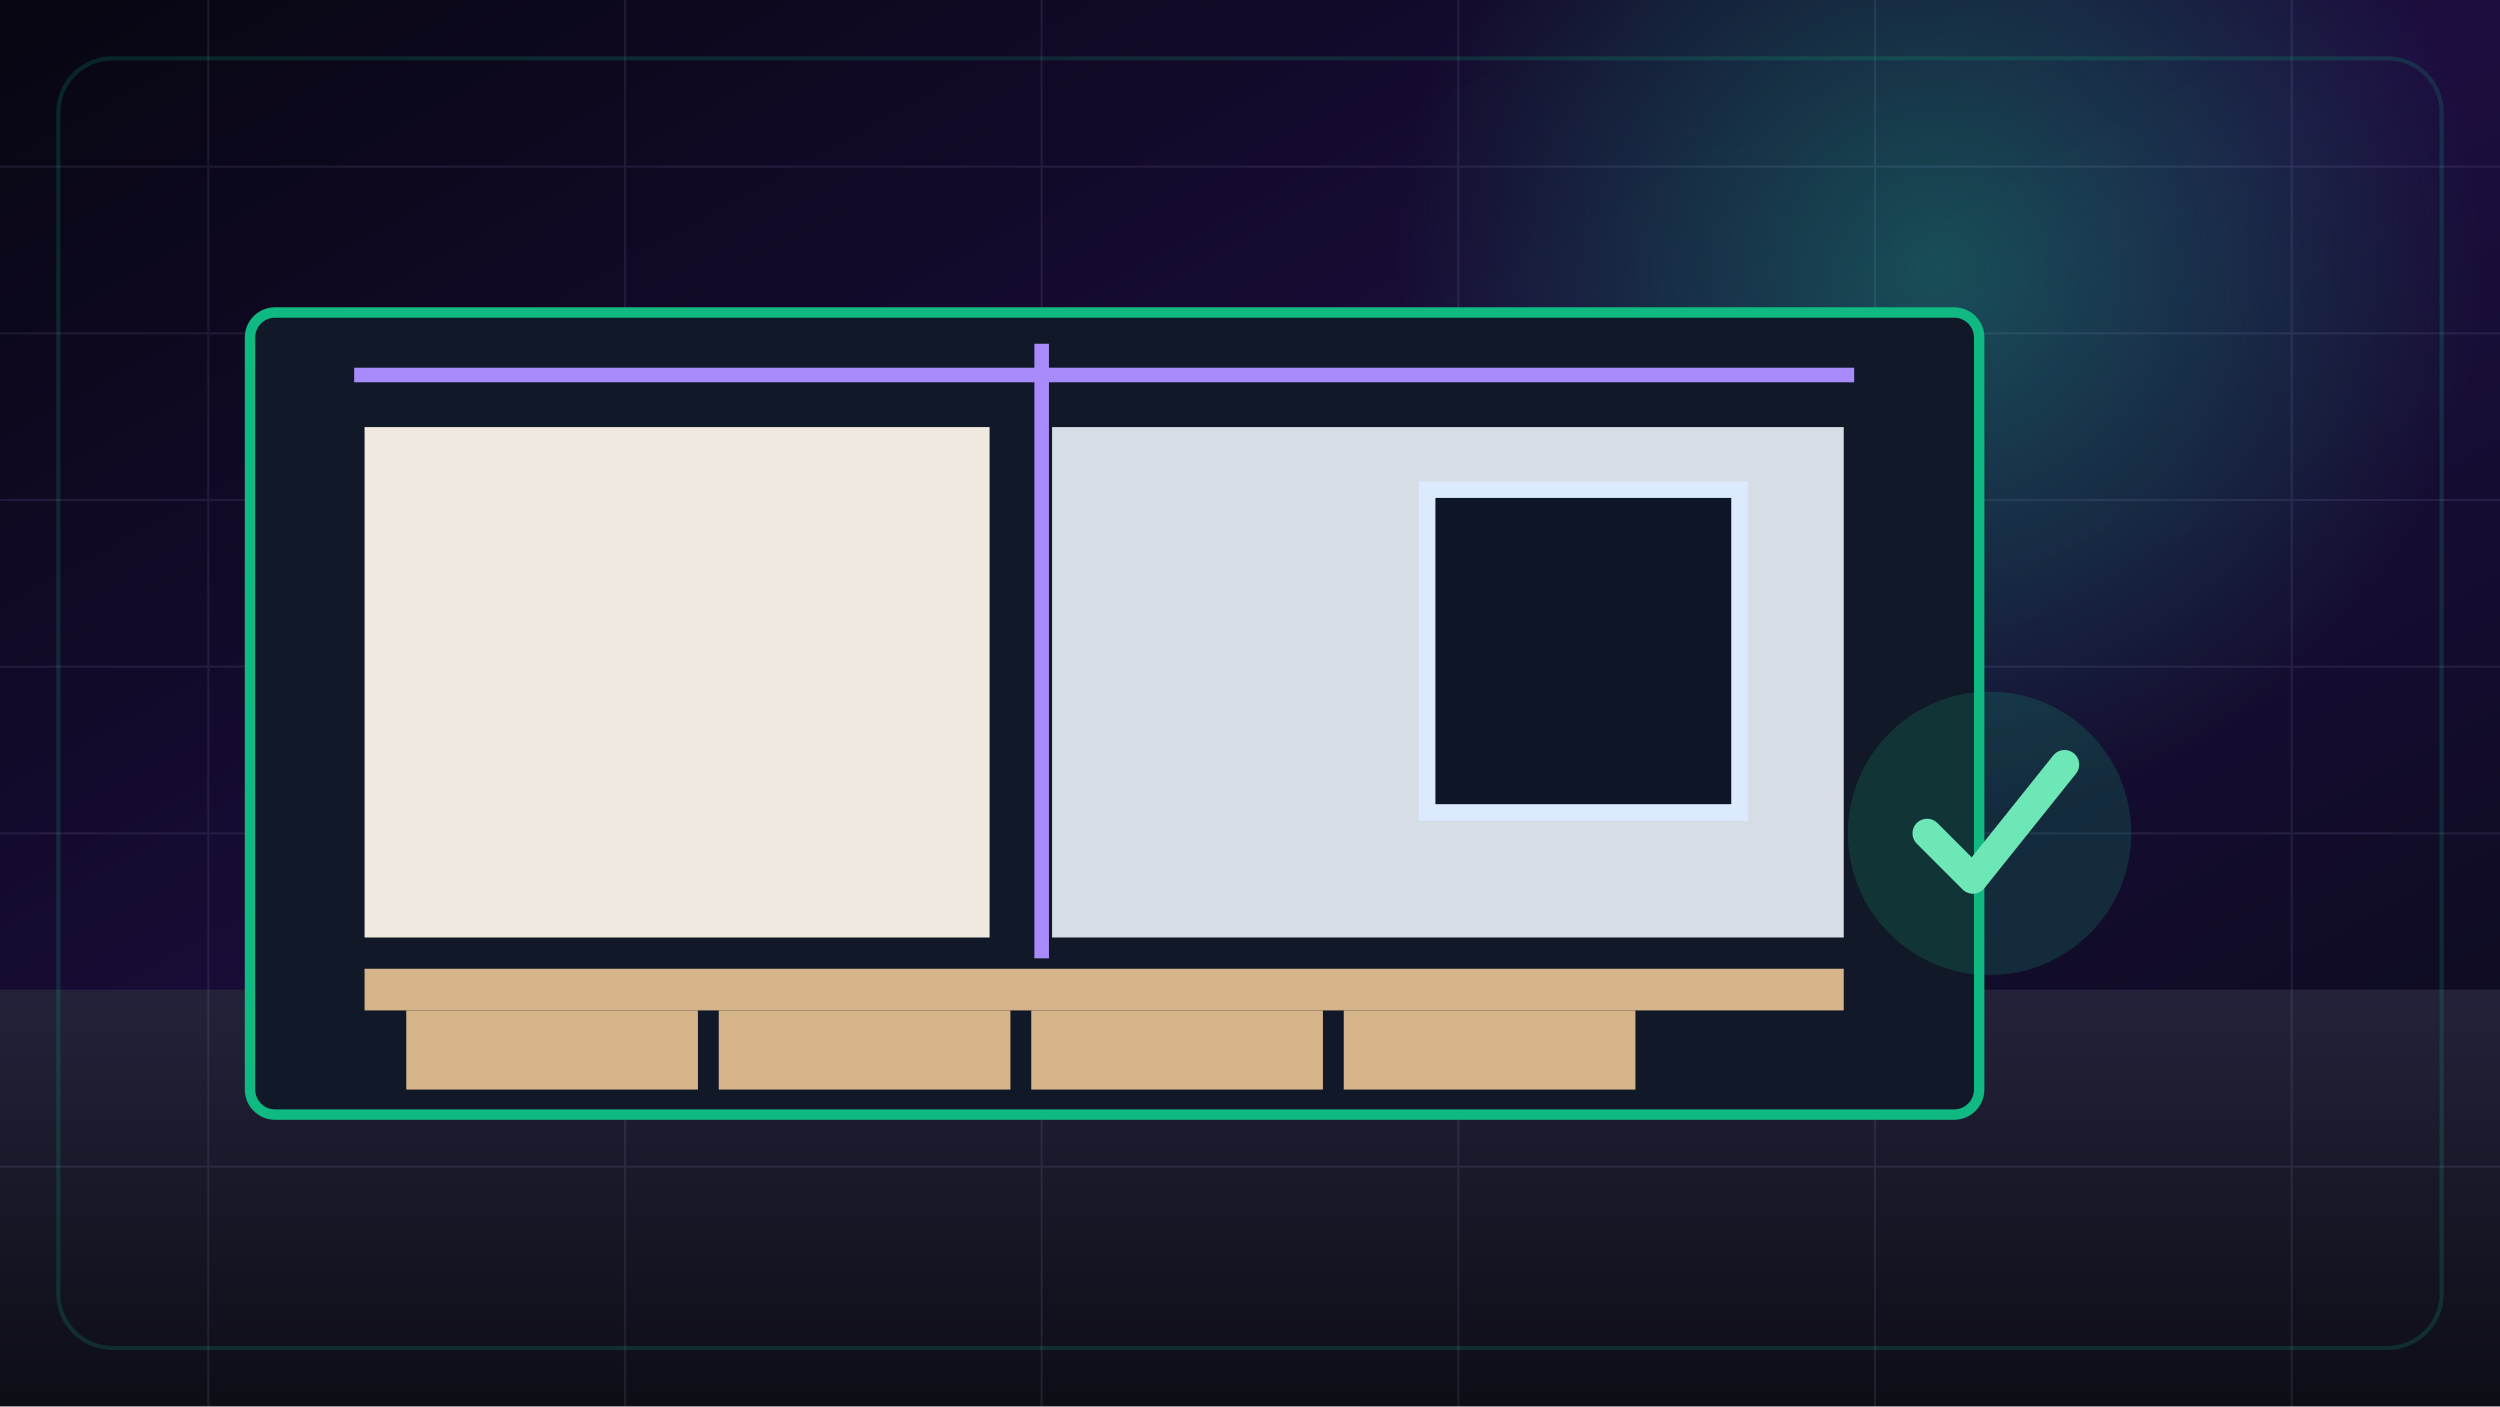
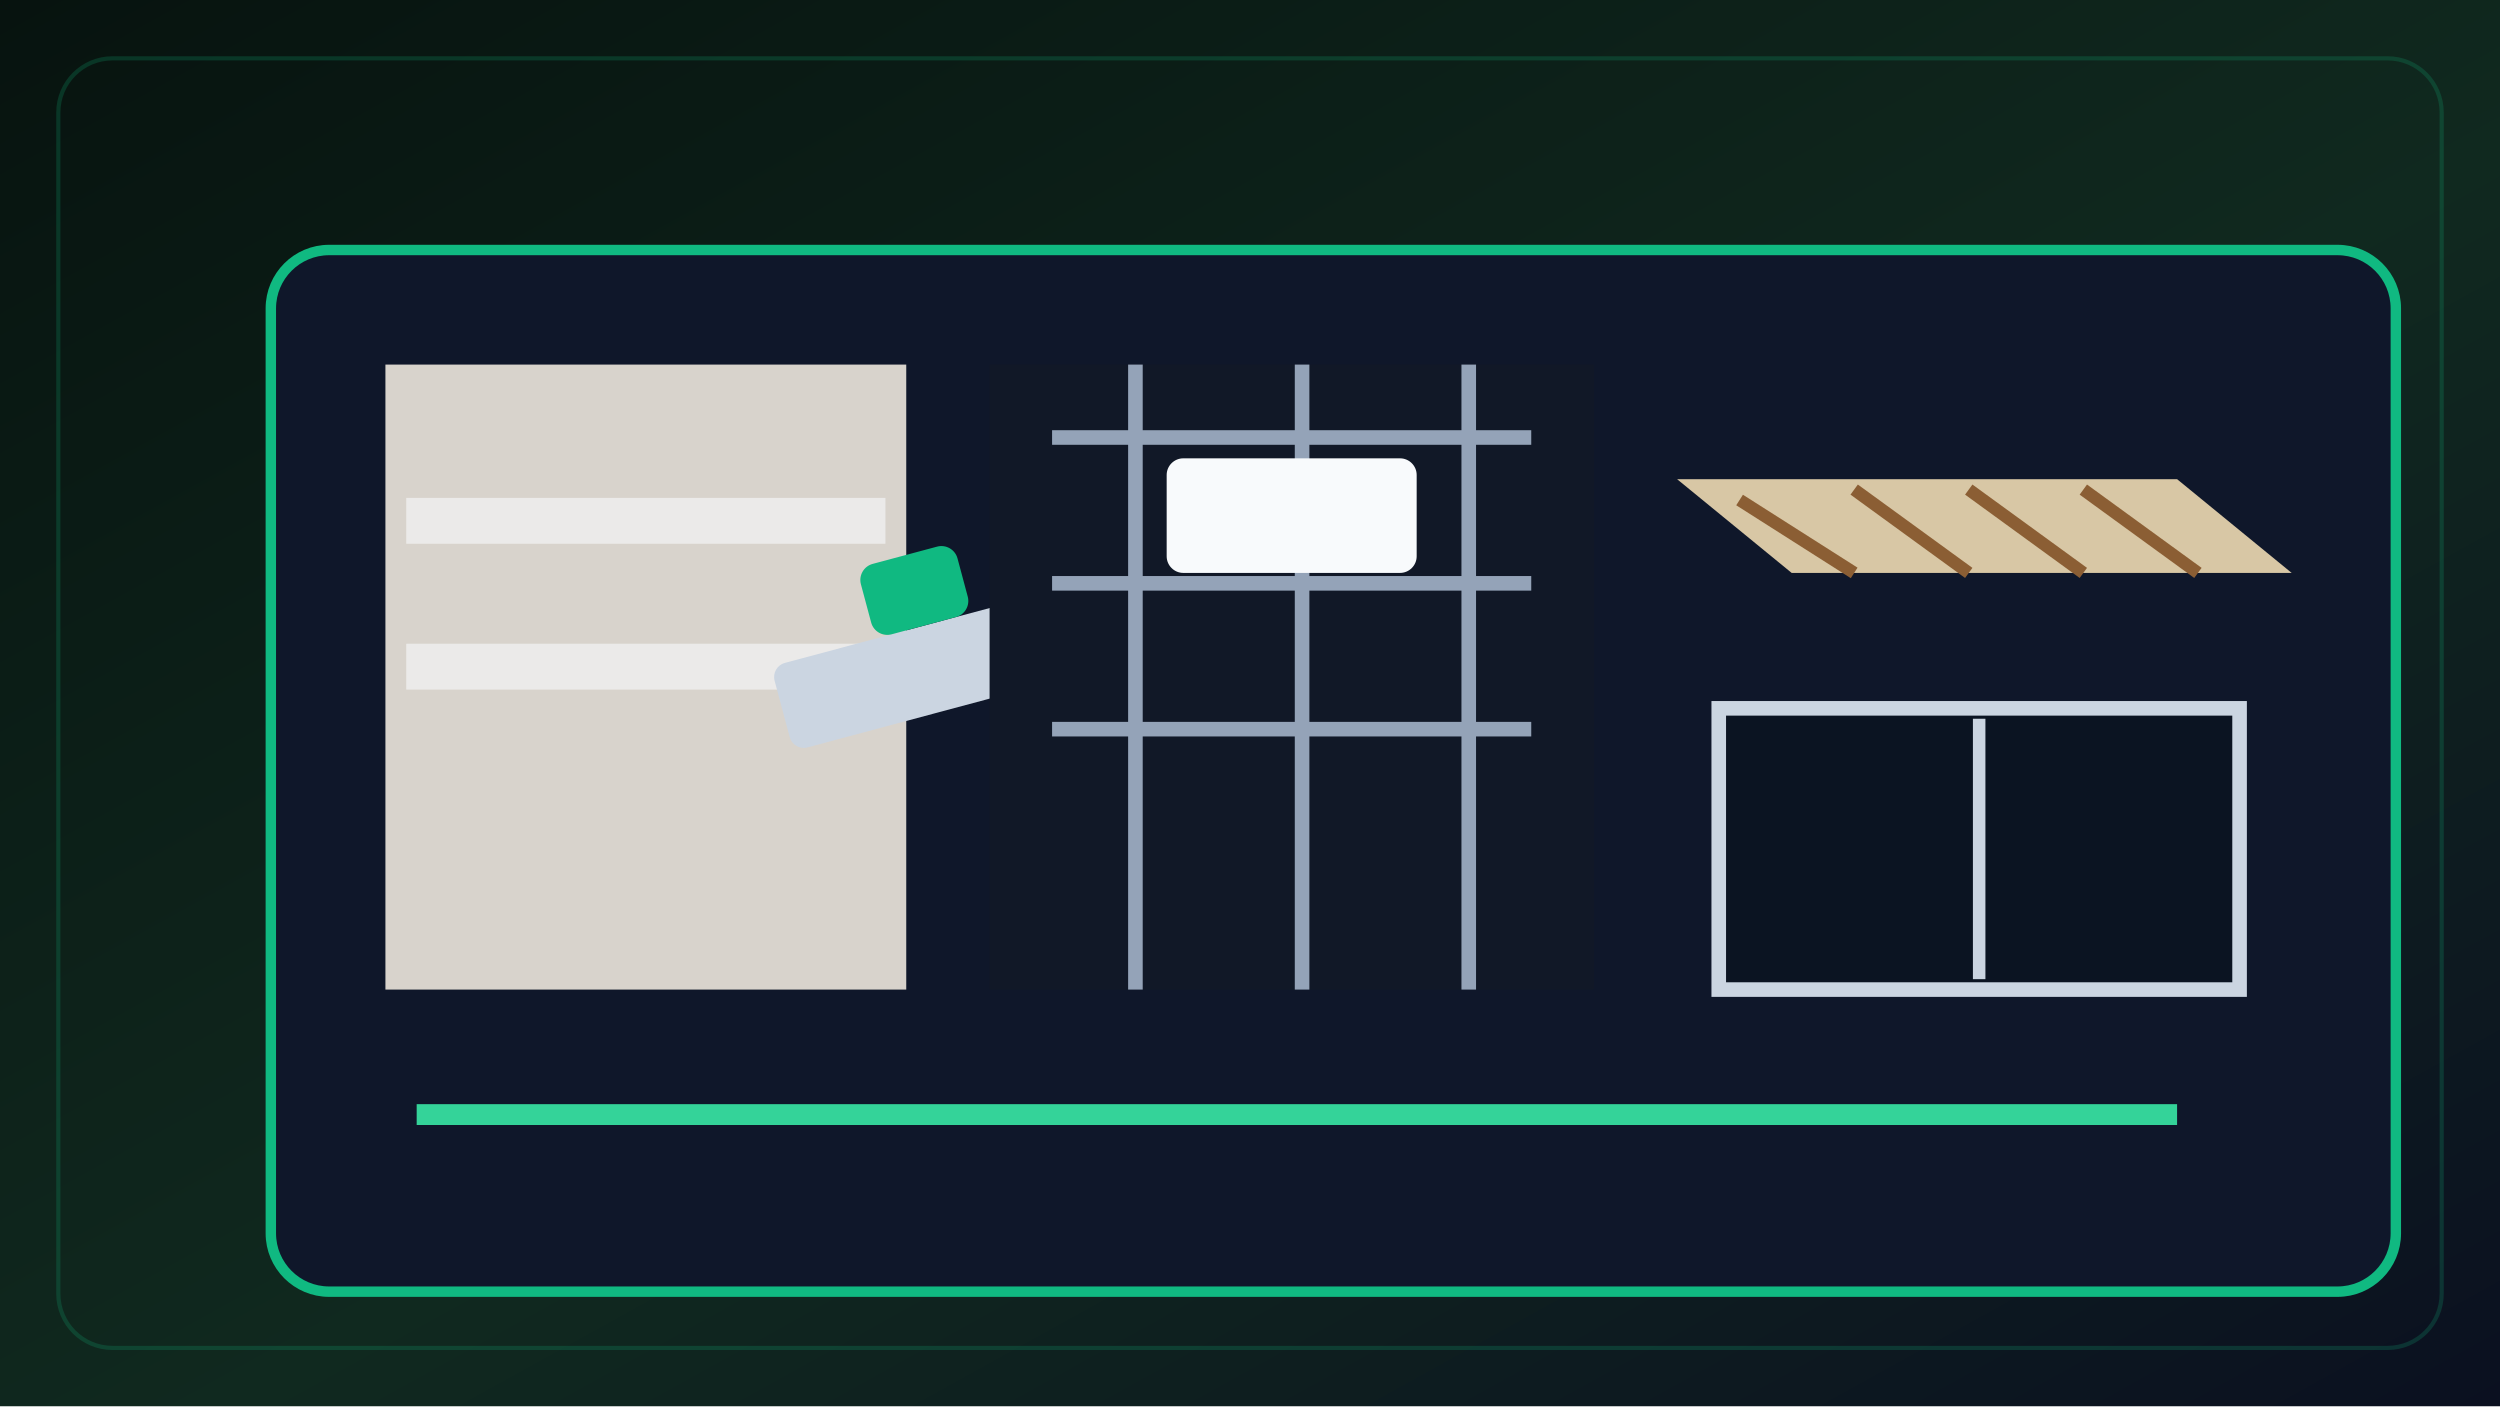
- <svg xmlns="http://www.w3.org/2000/svg" viewBox="0 0 1200 675" width="1200" height="675">
+ <svg xmlns="http://www.w3.org/2000/svg" viewBox="0 0 1200 675">
  <defs>
-     <linearGradient id="bg" x1="0" y1="0" x2="1" y2="1">
-       <stop stop-color="#070611" />
-       <stop offset=".5" stop-color="#1d0d3f" />
-       <stop offset="1" stop-color="#080b17" />
+     <linearGradient id="b" x1="0" y1="0" x2="1" y2="1">
+       <stop stop-color="#07130f" />
+       <stop offset=".55" stop-color="#10291f" />
+       <stop offset="1" stop-color="#0b1020" />
    </linearGradient>
-     <linearGradient id="floor" x1="0" y1="0" x2="0" y2="1">
-       <stop stop-color="#24223a" />
-       <stop offset="1" stop-color="#0d0d16" />
-     </linearGradient>
-     <radialGradient id="halo">
-       <stop stop-color="#10b981" stop-opacity=".38" />
-       <stop offset="1" stop-color="#10b981" stop-opacity="0" />
-     </radialGradient>
  </defs>
-   <rect width="1200" height="675" fill="url(#bg)" />
-   <circle cx="930" cy="130" r="260" fill="url(#halo)" />
-   <rect y="475" width="1200" height="200" fill="url(#floor)" />
-   <g opacity=".1" stroke="#c4b5fd">
-     <path d="M0 80H1200M0 160H1200M0 240H1200M0 320H1200M0 400H1200M0 560H1200M100 0V675M300 0V675M500 0V675M700 0V675M900 0V675M1100 0V675" />
+   <rect width="1200" height="675" fill="url(#b)" />
+   <g transform="translate(90 70)">
+     <rect x="40" y="50" width="1020" height="500" rx="28" fill="#0f172a" stroke="#10b981" stroke-width="5" />
+     <rect x="95" y="105" width="250" height="300" fill="#d8d3cc" />
+     <path d="M105 180h230M105 250h230" stroke="#f8fafc" stroke-width="22" opacity=".6" />
+     <g transform="translate(280 250) rotate(-15)">
+       <rect width="145" height="42" rx="7" fill="#cbd5e1" />
+       <rect x="52" y="-35" width="48" height="35" rx="8" fill="#10b981" />
+     </g>
+     <rect x="385" y="105" width="290" height="300" fill="#111827" />
+     <g stroke="#94a3b8" stroke-width="7">
+       <path d="M415 140h230M415 210h230M415 280h230M455 105v300M535 105v300M615 105v300" />
+     </g>
+     <rect x="470" y="150" width="120" height="55" rx="8" fill="#f8fafc" />
+     <polygon points="715,160 955,160 1010,205 770,205" fill="#d8c7a5" />
+     <g stroke="#8b5e34" stroke-width="6">
+       <path d="M745 170l55 35M800 165l55 40M855 165l55 40M910 165l55 40" />
+     </g>
+     <rect x="735" y="270" width="250" height="135" fill="#0b1422" stroke="#cbd5e1" stroke-width="7" />
+     <path d="M860 275v125" stroke="#cbd5e1" stroke-width="6" />
+     <path d="M110 465h845" stroke="#34d399" stroke-width="10" />
  </g>
-   <g transform="translate(120 110)">
-     <rect x="0" y="40" width="830" height="385" rx="12" fill="#111827" stroke="#10b981" stroke-width="5" />
-     <rect x="55" y="95" width="300" height="245" fill="#efe9df" />
-     <rect x="385" y="95" width="380" height="245" fill="#d7dde4" />
-     <rect x="565" y="125" width="150" height="155" fill="#0c1628" stroke="#dbeafe" stroke-width="8" />
-     <g stroke="#a78bfa" stroke-width="7">
-       <line x1="380" y1="55" x2="380" y2="350" />
-       <line x1="50" y1="70" x2="770" y2="70" />
-     </g>
-     <g fill="#d6b48a">
-       <rect x="55" y="355" width="710" height="20" />
-       <rect x="75" y="375" width="140" height="38" />
-       <rect x="225" y="375" width="140" height="38" />
-       <rect x="375" y="375" width="140" height="38" />
-       <rect x="525" y="375" width="140" height="38" />
-     </g>
-     <circle cx="835" cy="290" r="68" fill="#10b981" opacity=".18" />
-     <path d="M805 290l22 22 44-55" stroke="#6ee7b7" stroke-width="14" fill="none" stroke-linecap="round" stroke-linejoin="round" />
-   </g>
-   <rect x="28" y="28" width="1144" height="619" rx="26" fill="none" stroke="#10b981" stroke-opacity=".18" stroke-width="2" />
+   <rect x="28" y="28" width="1144" height="619" rx="26" fill="none" stroke="#10b981" stroke-opacity=".2" stroke-width="2" />
</svg>
